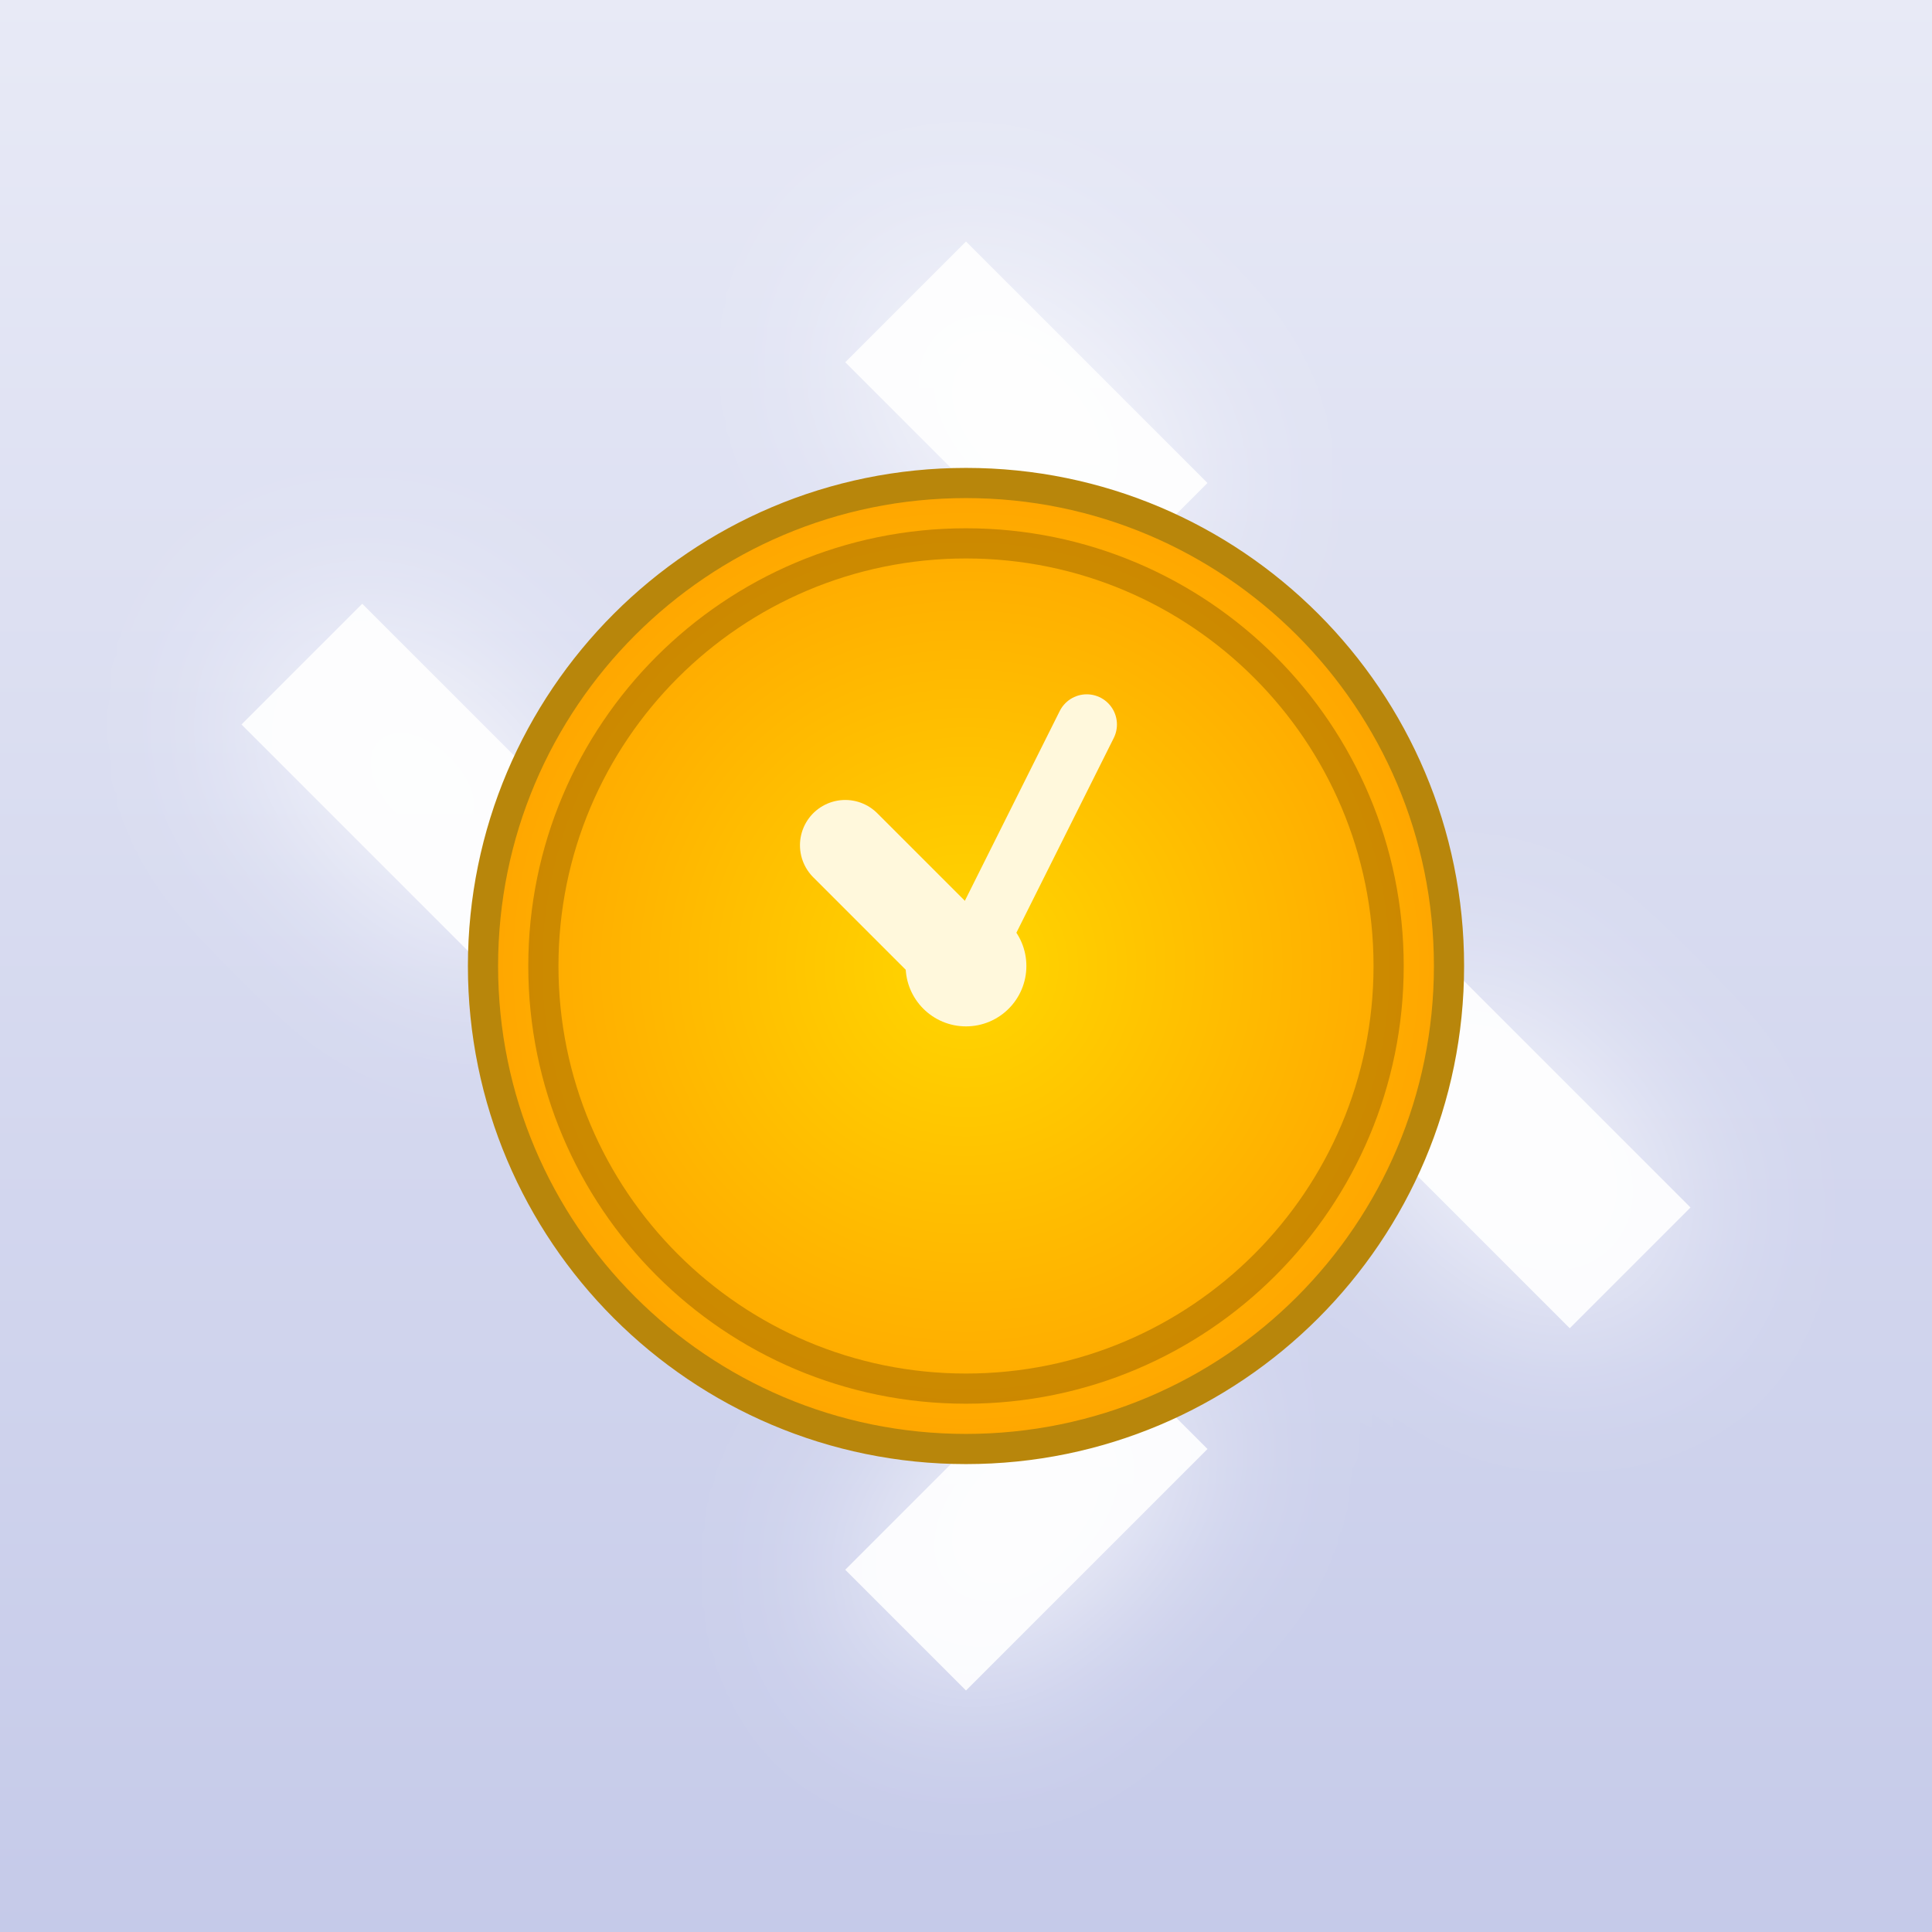
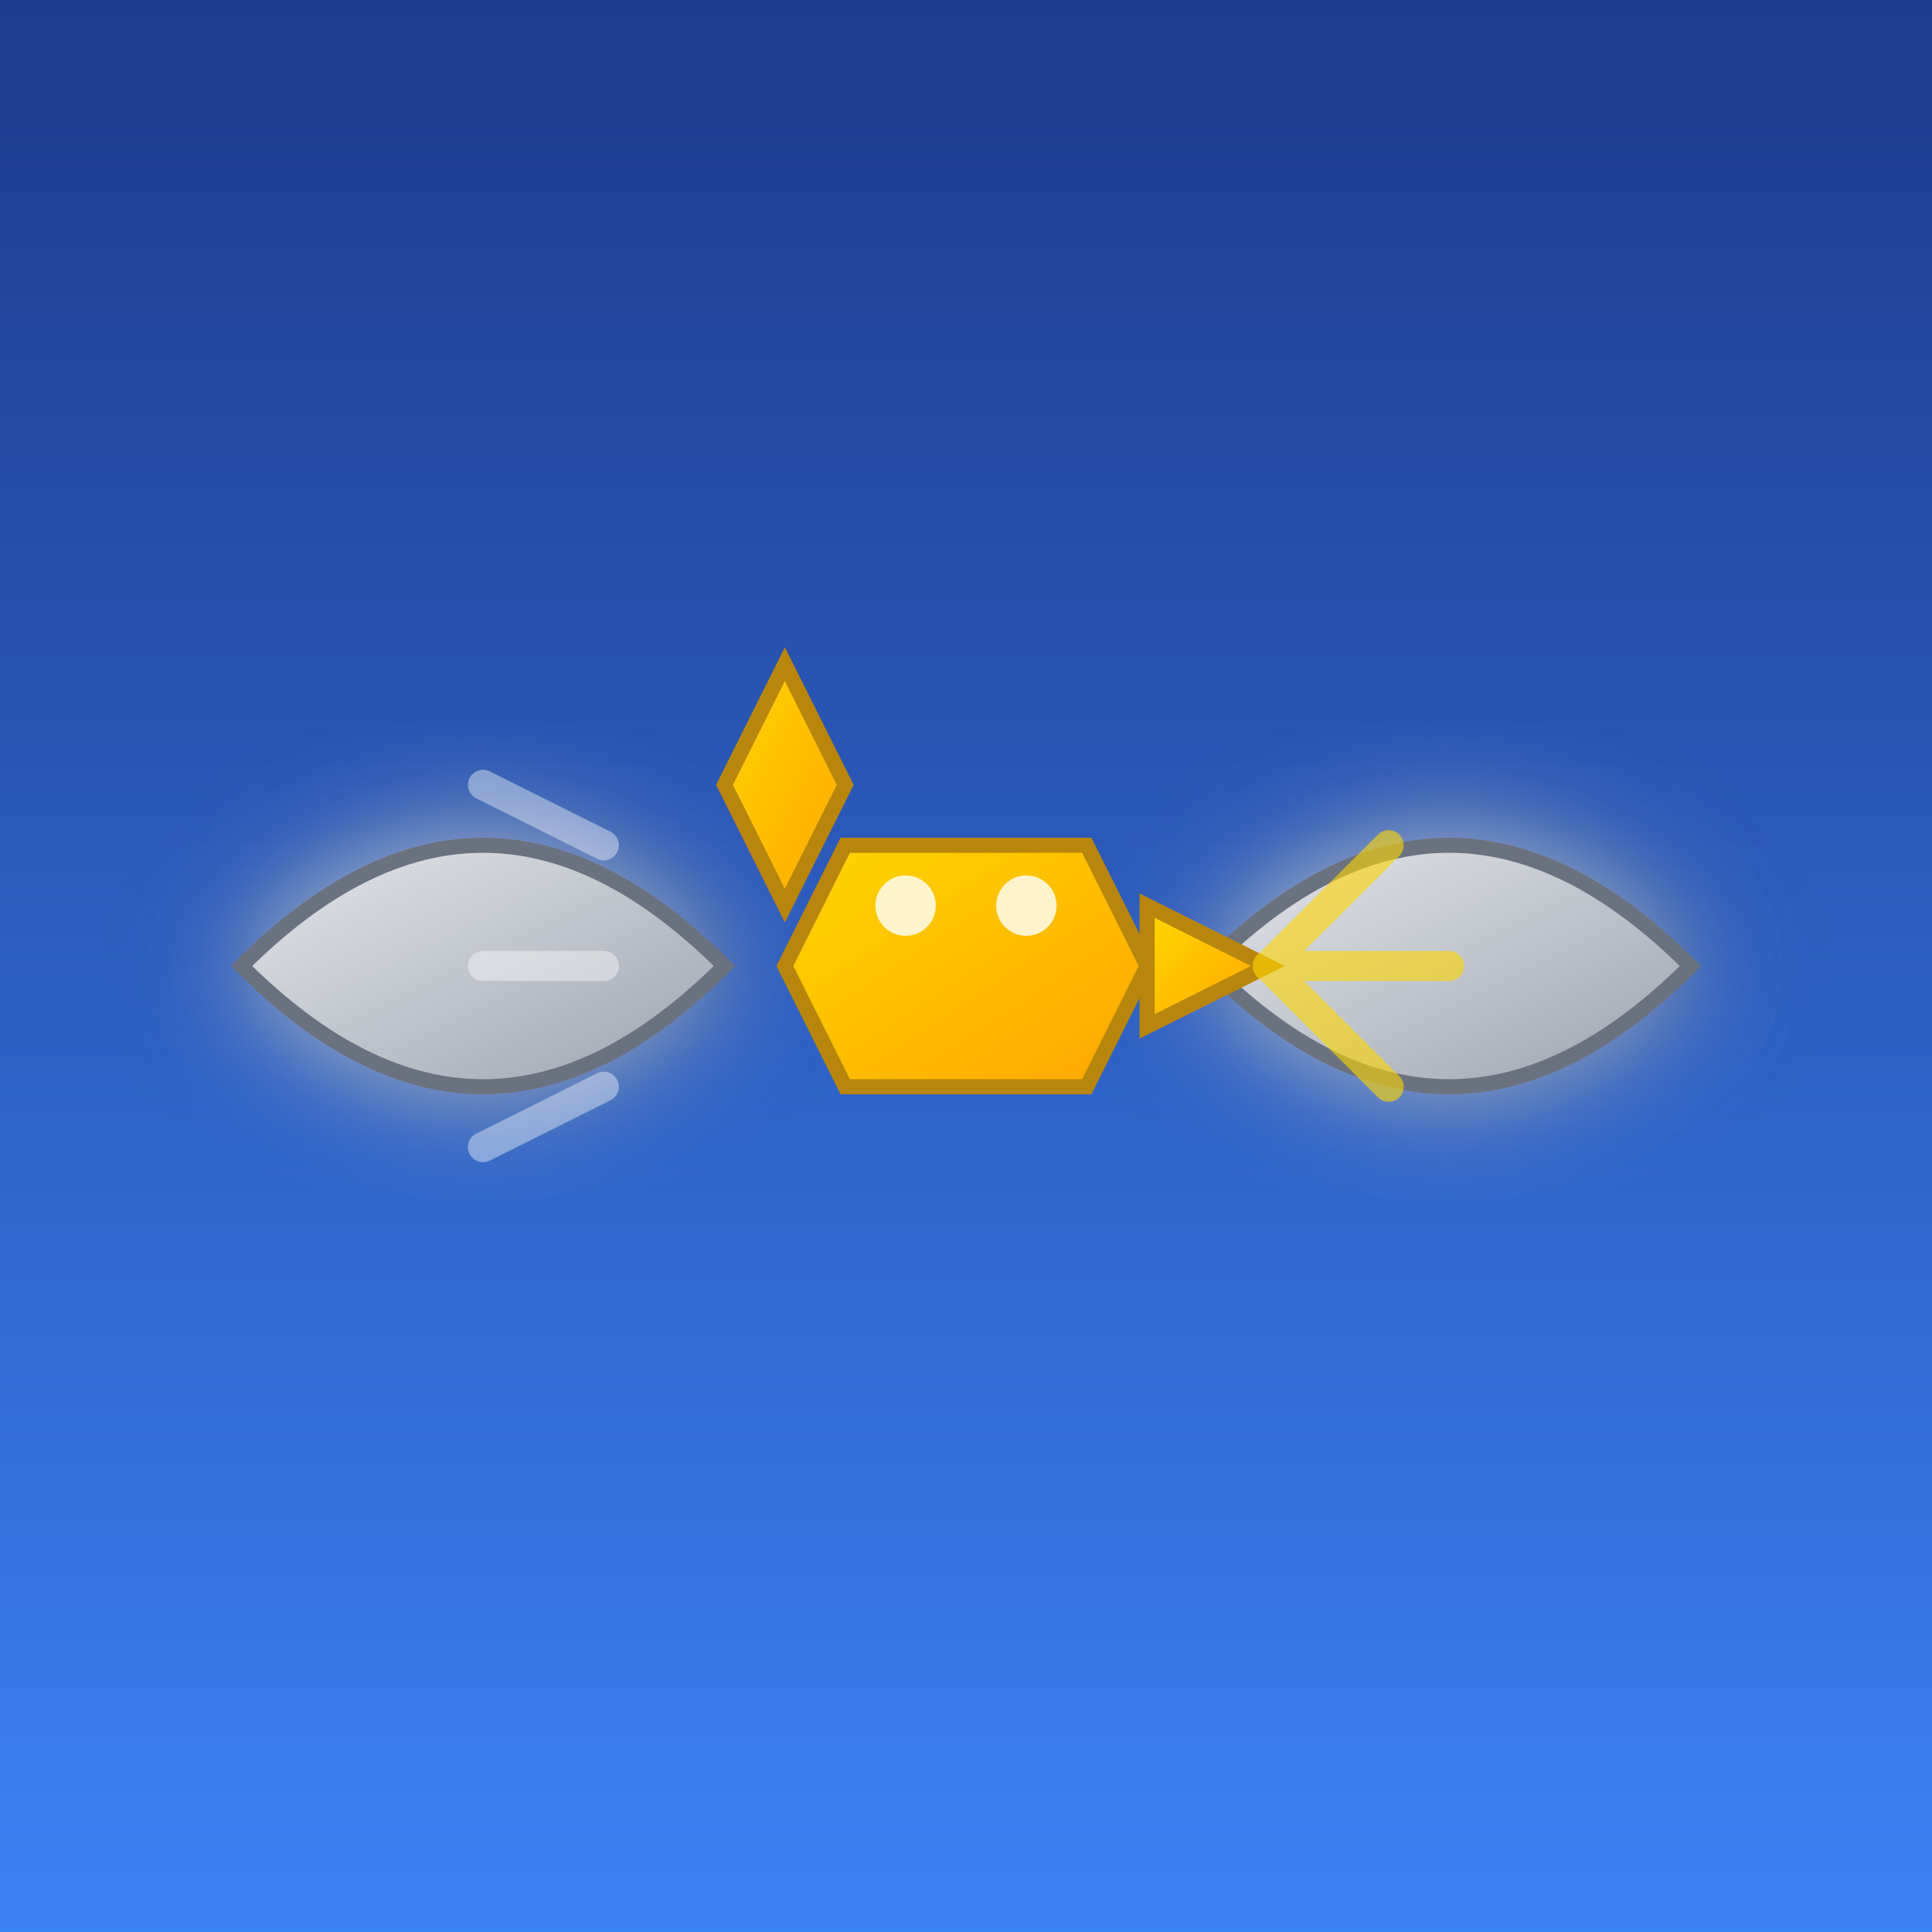
<svg xmlns="http://www.w3.org/2000/svg" viewBox="0 0 64 64" width="64" height="64">
  <defs>
    <linearGradient id="bgGradient" x1="0%" y1="0%" x2="0%" y2="100%">
-       <stop offset="0%" style="stop-color:#E8EAF6;stop-opacity:1" />
-       <stop offset="100%" style="stop-color:#C5CAE9;stop-opacity:1" />
+       <stop offset="0%" style="stop-color:#1E3A8A;stop-opacity:1" />
+       <stop offset="100%" style="stop-color:#3B82F6;stop-opacity:1" />
    </linearGradient>
-     <radialGradient id="goldGradient" cx="50%" cy="50%" r="50%">
+     <linearGradient id="goldGradient" x1="0%" y1="0%" x2="100%" y2="100%">
      <stop offset="0%" style="stop-color:#FFD700;stop-opacity:1" />
      <stop offset="100%" style="stop-color:#FFA500;stop-opacity:1" />
-     </radialGradient>
+     </linearGradient>
+     <linearGradient id="silverGradient" x1="0%" y1="0%" x2="100%" y2="100%">
+       <stop offset="0%" style="stop-color:#E5E7EB;stop-opacity:1" />
+       <stop offset="100%" style="stop-color:#9CA3AF;stop-opacity:1" />
+     </linearGradient>
    <filter id="glow" x="-50%" y="-50%" width="200%" height="200%">
-       <feGaussianBlur stdDeviation="3" result="coloredBlur" />
+       <feGaussianBlur stdDeviation="2" result="coloredBlur" />
      <feMerge>
        <feMergeNode in="coloredBlur" />
        <feMergeNode in="SourceGraphic" />
      </feMerge>
    </filter>
  </defs>
  <rect width="64" height="64" fill="url(#bgGradient)" />
  <g filter="url(#glow)">
-     <path d="M32 8 L40 16 L36 20 L28 12 Z" fill="white" opacity="0.9" />
-     <path d="M48 32 L56 40 L52 44 L44 36 Z" fill="white" opacity="0.9" />
-     <path d="M32 56 L40 48 L36 44 L28 52 Z" fill="white" opacity="0.9" />
-     <path d="M16 32 L8 24 L12 20 L20 28 Z" fill="white" opacity="0.9" />
+     <path d="M8 32 Q16 24 24 32 Q16 40 8 32 Z" fill="url(#silverGradient)" stroke="#6B7280" stroke-width="0.5" />
+     <path d="M56 32 Q48 24 40 32 Q48 40 56 32 Z" fill="url(#silverGradient)" stroke="#6B7280" stroke-width="0.5" />
  </g>
-   <circle cx="32" cy="32" r="16" fill="url(#goldGradient)" stroke="#B8860B" stroke-width="1" />
-   <circle cx="32" cy="32" r="14" fill="none" stroke="rgba(0,0,0,0.2)" stroke-width="1" />
-   <line x1="32" y1="32" x2="28" y2="28" stroke="#FFF8DC" stroke-width="3" stroke-linecap="round" />
-   <line x1="32" y1="32" x2="36" y2="24" stroke="#FFF8DC" stroke-width="2" stroke-linecap="round" />
-   <circle cx="32" cy="32" r="2" fill="#FFF8DC" />
+   <path d="M28 28 L36 28 L38 32 L36 36 L28 36 L26 32 Z" fill="url(#goldGradient)" stroke="#B8860B" stroke-width="0.5" />
+   <path d="M38 30 L42 32 L38 34 Z" fill="url(#goldGradient)" stroke="#B8860B" stroke-width="0.5" />
+   <path d="M26 30 L24 26 L26 22 L28 26 Z" fill="url(#goldGradient)" stroke="#B8860B" stroke-width="0.5" />
+   <circle cx="30" cy="30" r="1" fill="#FFFFFF" opacity="0.8" />
+   <circle cx="34" cy="30" r="1" fill="#FFFFFF" opacity="0.8" />
+   <g opacity="0.6">
+     <line x1="42" y1="32" x2="46" y2="28" stroke="#FFD700" stroke-width="1" stroke-linecap="round" />
+     <line x1="42" y1="32" x2="46" y2="36" stroke="#FFD700" stroke-width="1" stroke-linecap="round" />
+     <line x1="42" y1="32" x2="48" y2="32" stroke="#FFD700" stroke-width="1" stroke-linecap="round" />
+   </g>
+   <g opacity="0.4">
+     <line x1="20" y1="28" x2="16" y2="26" stroke="#FFFFFF" stroke-width="1" stroke-linecap="round" />
+     <line x1="20" y1="32" x2="16" y2="32" stroke="#FFFFFF" stroke-width="1" stroke-linecap="round" />
+     <line x1="20" y1="36" x2="16" y2="38" stroke="#FFFFFF" stroke-width="1" stroke-linecap="round" />
+   </g>
</svg>
